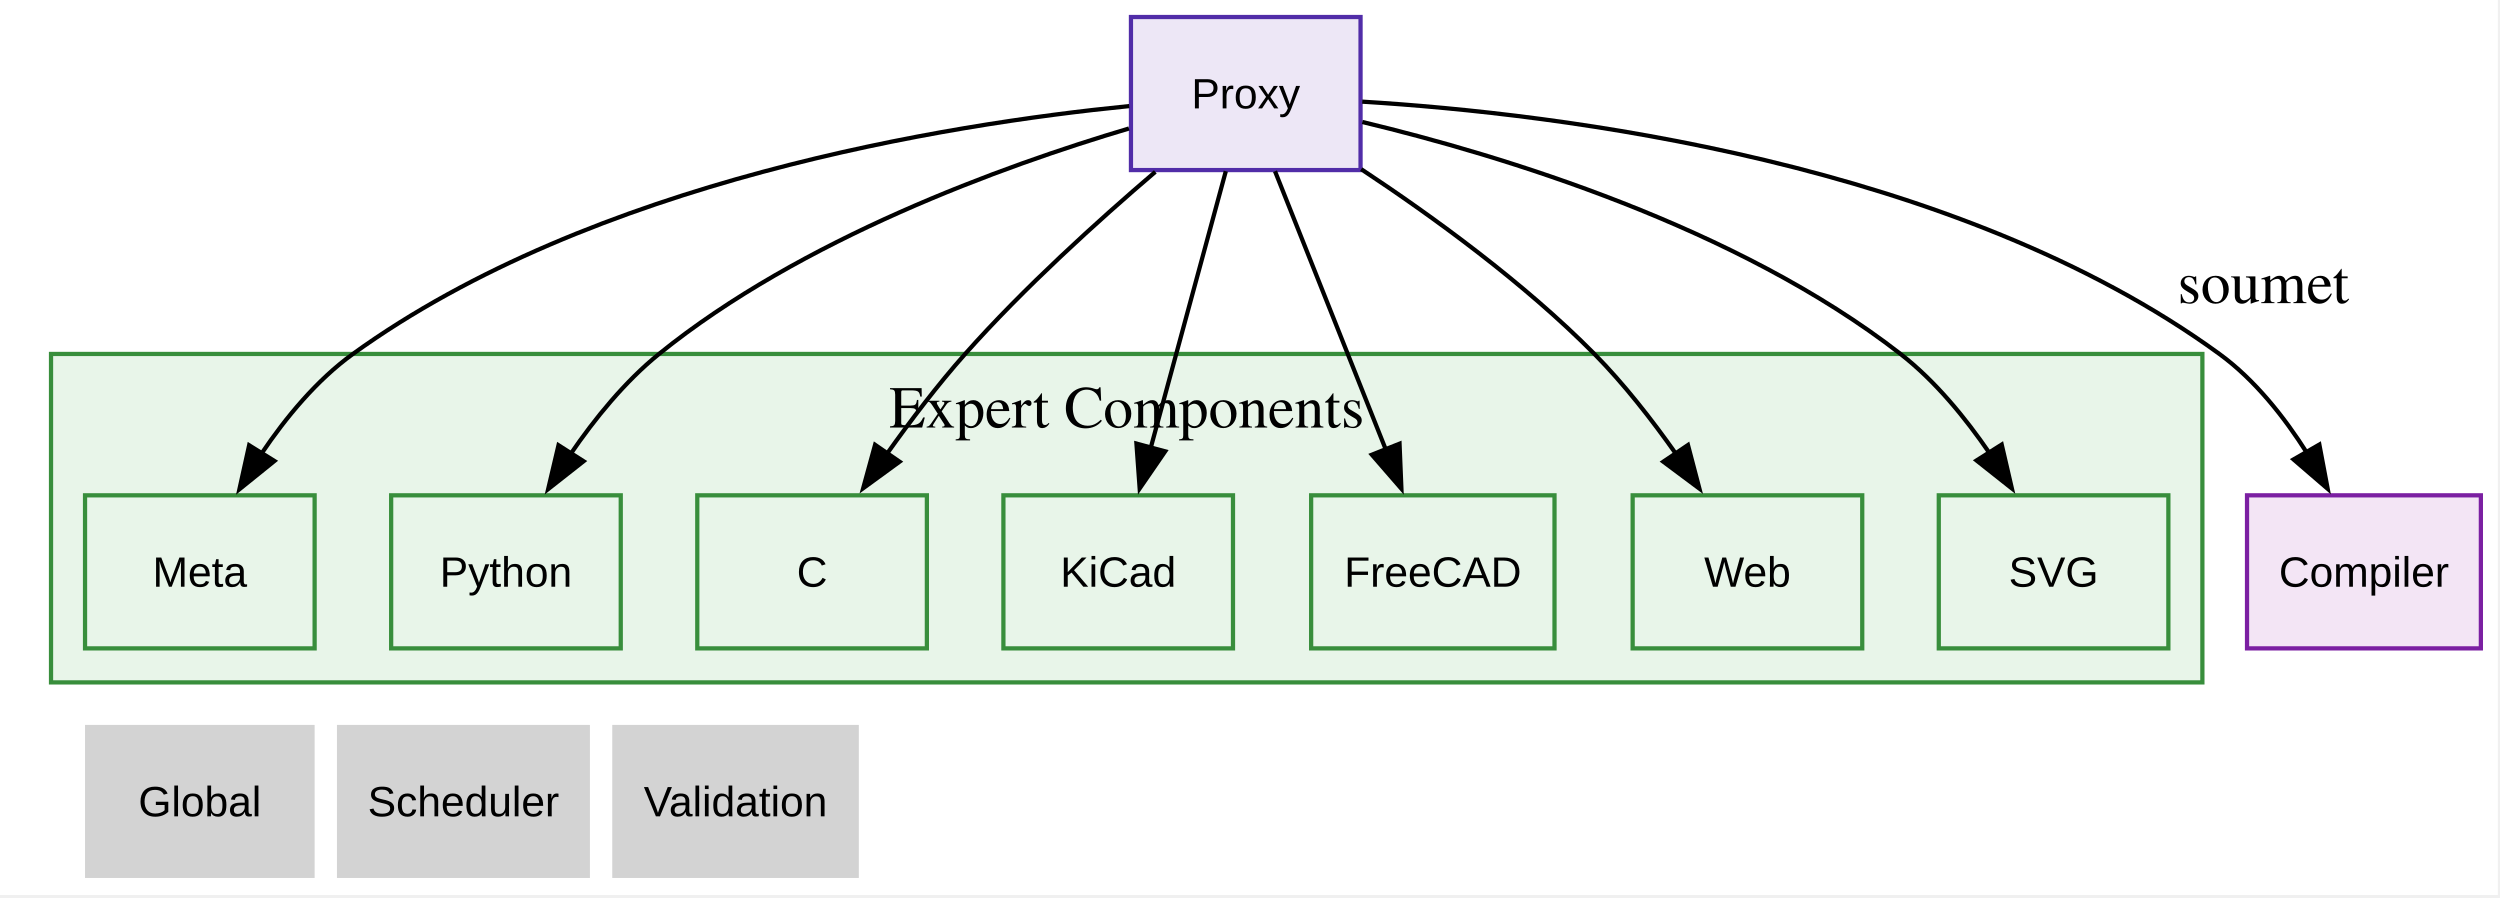
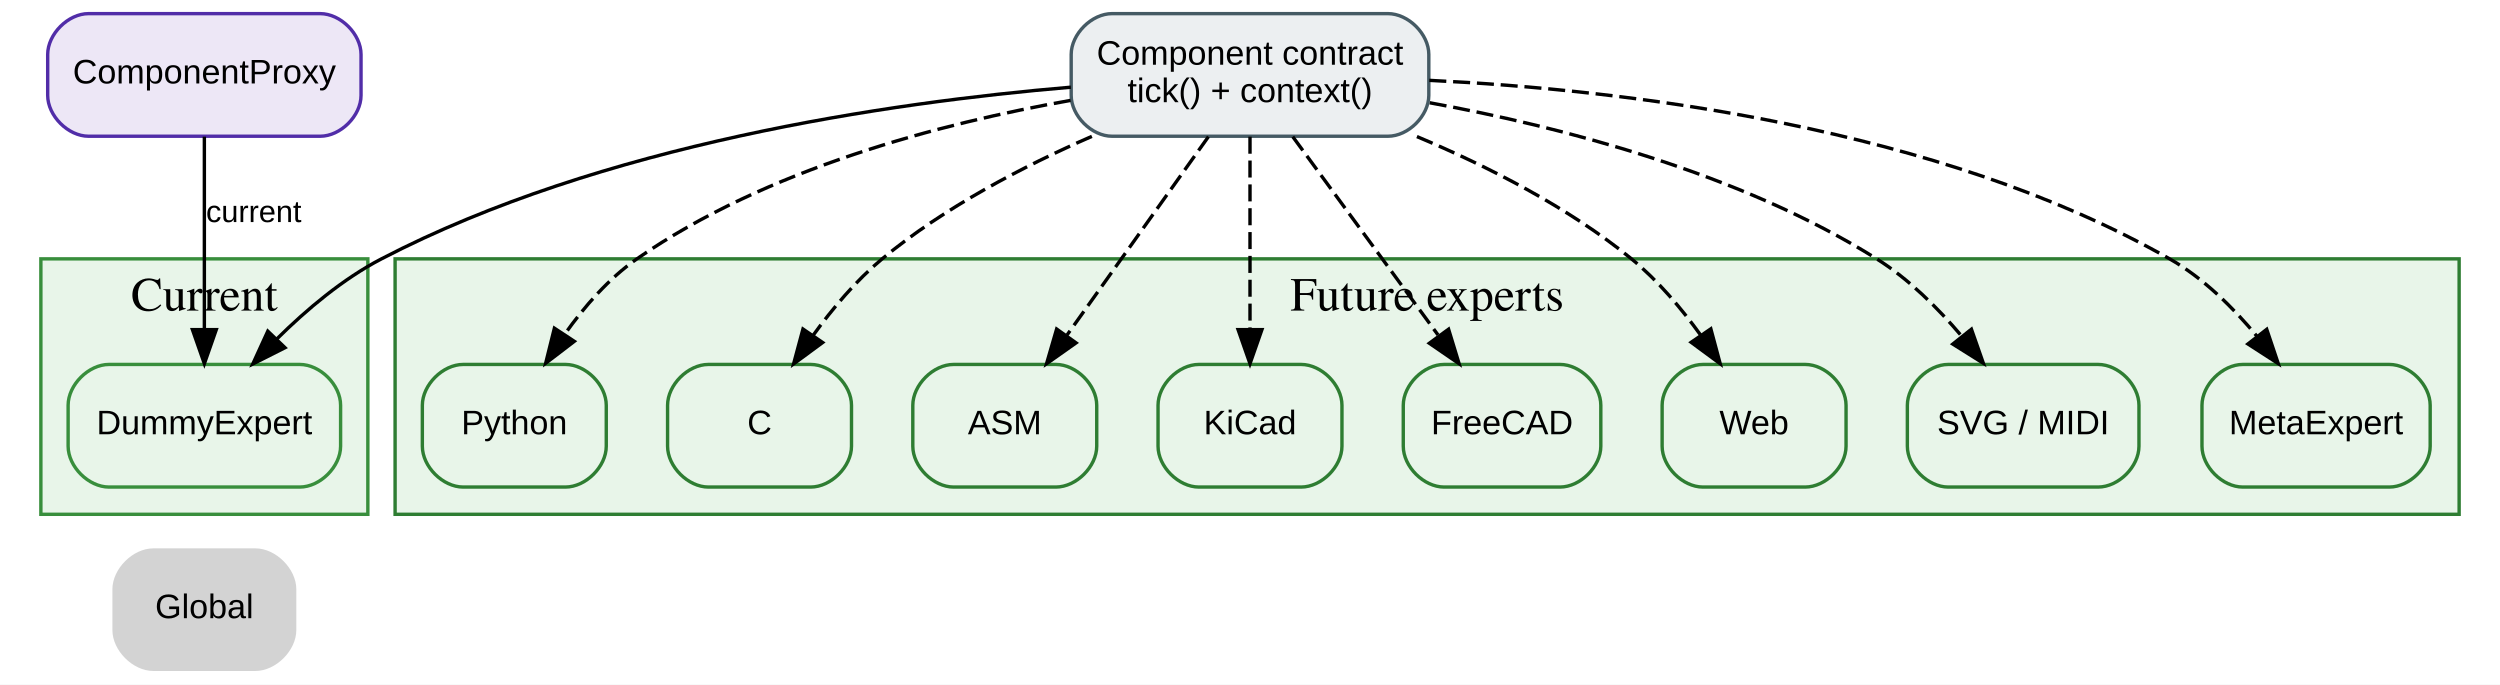
- <svg xmlns="http://www.w3.org/2000/svg" xmlns:xlink="http://www.w3.org/1999/xlink" width="588pt" height="211pt" viewBox="0.00 0.00 588.00 211.00">
-   <g id="graph0" class="graph" transform="scale(1 1) rotate(0) translate(4 206.5)">
-     <polygon fill="white" stroke="none" points="-4,4 -4,-206.5 583.5,-206.5 583.5,4 -4,4" />
+ <svg xmlns="http://www.w3.org/2000/svg" xmlns:xlink="http://www.w3.org/1999/xlink" width="734pt" height="201pt" viewBox="0.00 0.00 734.00 201.00">
+   <g id="graph0" class="graph" transform="scale(1 1) rotate(0) translate(4 197)">
+     <polygon fill="white" stroke="transparent" points="-4,4 -4,-197 730,-197 730,4 -4,4" />
    <g id="clust1" class="cluster">
-       <polygon fill="#e8f5e9" stroke="#388e3c" points="8,-46 8,-123.25 514,-123.25 514,-46 8,-46" />
-       <text xml:space="preserve" text-anchor="middle" x="261" y="-105.95" font-family="Times,serif" font-size="14.00">Expert Components</text>
+       <polygon fill="#e8f5e9" stroke="#388e3c" points="8,-46 8,-121 104,-121 104,-46 8,-46" />
+       <text text-anchor="middle" x="56" y="-105.8" font-family="Times,serif" font-size="14.00">Current</text>
+     </g>
+     <g id="clust2" class="cluster">
+       <polygon fill="#e8f5e9" stroke="#2e7d32" points="112,-46 112,-121 718,-121 718,-46 112,-46" />
+       <text text-anchor="middle" x="415" y="-105.8" font-family="Times,serif" font-size="14.00">Future experts</text>
    </g>
    <g id="node1" class="node">
      <g id="a_node1">
-         <a xlink:href="40_experts.svg" xlink:title="Meta">
-           <polygon fill="#e8f5e9" stroke="#388e3c" points="70,-90 16,-90 16,-54 70,-54 70,-90" />
-           <text xml:space="preserve" text-anchor="middle" x="43" y="-68.5" font-family="Arial" font-size="10.00">Meta</text>
-         </a>
-       </g>
-     </g>
-     <g id="node2" class="node">
-       <g id="a_node2">
-         <a xlink:href="40_experts.svg" xlink:title="Python">
-           <polygon fill="#e8f5e9" stroke="#388e3c" points="142,-90 88,-90 88,-54 142,-54 142,-90" />
-           <text xml:space="preserve" text-anchor="middle" x="115" y="-68.5" font-family="Arial" font-size="10.00">Python</text>
+         <a xlink:href="../scheduler/10_scheduler.svg" xlink:title="ComponentProxy">
+           <path fill="#ede7f6" stroke="#512da8" d="M90,-193C90,-193 22,-193 22,-193 16,-193 10,-187 10,-181 10,-181 10,-169 10,-169 10,-163 16,-157 22,-157 22,-157 90,-157 90,-157 96,-157 102,-163 102,-169 102,-169 102,-181 102,-181 102,-187 96,-193 90,-193" />
+           <text text-anchor="middle" x="56" y="-172.5" font-family="Arial" font-size="10.00">ComponentProxy</text>
        </a>
      </g>
    </g>
    <g id="node3" class="node">
-       <g id="a_node3">
-         <a xlink:href="40_experts.svg" xlink:title="C">
-           <polygon fill="#e8f5e9" stroke="#388e3c" points="214,-90 160,-90 160,-54 214,-54 214,-90" />
-           <text xml:space="preserve" text-anchor="middle" x="187" y="-68.5" font-family="Arial" font-size="10.00">C</text>
-         </a>
-       </g>
+       <path fill="#e8f5e9" stroke="#388e3c" d="M84,-90C84,-90 28,-90 28,-90 22,-90 16,-84 16,-78 16,-78 16,-66 16,-66 16,-60 22,-54 28,-54 28,-54 84,-54 84,-54 90,-54 96,-60 96,-66 96,-66 96,-78 96,-78 96,-84 90,-90 84,-90" />
+       <text text-anchor="middle" x="56" y="-69.5" font-family="Arial" font-size="10.00">DummyExpert</text>
+     </g>
+     <g id="edge10" class="edge">
+       <path fill="none" stroke="black" d="M56,-156.87C56,-141.41 56,-118.42 56,-100.41" />
+       <polygon fill="black" stroke="black" points="59.5,-100.22 56,-90.22 52.5,-100.22 59.5,-100.22" />
+       <text text-anchor="middle" x="70.5" y="-131.8" font-family="Arial" font-size="9.00">current</text>
+     </g>
+     <g id="node2" class="node">
+       <path fill="#eceff1" stroke="#455a64" d="M403.5,-193C403.5,-193 322.5,-193 322.5,-193 316.5,-193 310.5,-187 310.5,-181 310.5,-181 310.5,-169 310.5,-169 310.5,-163 316.5,-157 322.5,-157 322.5,-157 403.5,-157 403.5,-157 409.5,-157 415.5,-163 415.5,-169 415.5,-169 415.5,-181 415.5,-181 415.5,-187 409.5,-193 403.5,-193" />
+       <text text-anchor="middle" x="363" y="-178" font-family="Arial" font-size="10.00">Component contract</text>
+       <text text-anchor="middle" x="363" y="-167" font-family="Arial" font-size="10.00">tick() + context()</text>
+     </g>
+     <g id="edge1" class="edge">
+       <path fill="none" stroke="black" d="M310.4,-171.4C256.8,-166.89 172.59,-154.58 108,-121 96.7,-115.13 86.03,-106.14 77.33,-97.53" />
+       <polygon fill="black" stroke="black" points="79.68,-94.92 70.22,-90.14 74.63,-99.77 79.68,-94.92" />
    </g>
    <g id="node4" class="node">
-       <g id="a_node4">
-         <a xlink:href="40_experts.svg" xlink:title="KiCad">
-           <polygon fill="#e8f5e9" stroke="#388e3c" points="286,-90 232,-90 232,-54 286,-54 286,-90" />
-           <text xml:space="preserve" text-anchor="middle" x="259" y="-68.5" font-family="Arial" font-size="10.00">KiCad</text>
-         </a>
-       </g>
+       <path fill="#e8f5e9" stroke="#2e7d32" d="M162,-90C162,-90 132,-90 132,-90 126,-90 120,-84 120,-78 120,-78 120,-66 120,-66 120,-60 126,-54 132,-54 132,-54 162,-54 162,-54 168,-54 174,-60 174,-66 174,-66 174,-78 174,-78 174,-84 168,-90 162,-90" />
+       <text text-anchor="middle" x="147" y="-69.5" font-family="Arial" font-size="10.00">Python</text>
+     </g>
+     <g id="edge2" class="edge">
+       <path fill="none" stroke="black" stroke-dasharray="5,2" d="M310.31,-167.52C272.23,-160.8 221,-147.38 183,-121 174.71,-115.24 167.53,-106.96 161.82,-98.9" />
+       <polygon fill="black" stroke="black" points="164.62,-96.79 156.21,-90.36 158.77,-100.64 164.62,-96.79" />
    </g>
    <g id="node5" class="node">
-       <g id="a_node5">
-         <a xlink:href="40_experts.svg" xlink:title="FreeCAD">
-           <polygon fill="#e8f5e9" stroke="#388e3c" points="361.62,-90 304.38,-90 304.38,-54 361.62,-54 361.62,-90" />
-           <text xml:space="preserve" text-anchor="middle" x="333" y="-68.5" font-family="Arial" font-size="10.00">FreeCAD</text>
-         </a>
-       </g>
+       <path fill="#e8f5e9" stroke="#2e7d32" d="M234,-90C234,-90 204,-90 204,-90 198,-90 192,-84 192,-78 192,-78 192,-66 192,-66 192,-60 198,-54 204,-54 204,-54 234,-54 234,-54 240,-54 246,-60 246,-66 246,-66 246,-78 246,-78 246,-84 240,-90 234,-90" />
+       <text text-anchor="middle" x="219" y="-69.5" font-family="Arial" font-size="10.00">C</text>
+     </g>
+     <g id="edge3" class="edge">
+       <path fill="none" stroke="black" stroke-dasharray="5,2" d="M316.57,-156.96C296.35,-148.15 273.18,-136.05 255,-121 247.34,-114.66 240.39,-106.37 234.68,-98.47" />
+       <polygon fill="black" stroke="black" points="237.53,-96.44 229,-90.16 231.75,-100.39 237.53,-96.44" />
    </g>
    <g id="node6" class="node">
-       <g id="a_node6">
-         <a xlink:href="40_experts.svg" xlink:title="Web">
-           <polygon fill="#e8f5e9" stroke="#388e3c" points="434,-90 380,-90 380,-54 434,-54 434,-90" />
-           <text xml:space="preserve" text-anchor="middle" x="407" y="-68.5" font-family="Arial" font-size="10.00">Web</text>
-         </a>
-       </g>
+       <path fill="#e8f5e9" stroke="#2e7d32" d="M306,-90C306,-90 276,-90 276,-90 270,-90 264,-84 264,-78 264,-78 264,-66 264,-66 264,-60 270,-54 276,-54 276,-54 306,-54 306,-54 312,-54 318,-60 318,-66 318,-66 318,-78 318,-78 318,-84 312,-90 306,-90" />
+       <text text-anchor="middle" x="291" y="-69.5" font-family="Arial" font-size="10.00">ASM</text>
+     </g>
+     <g id="edge4" class="edge">
+       <path fill="none" stroke="black" stroke-dasharray="5,2" d="M350.79,-156.87C339.41,-140.91 322.29,-116.9 309.29,-98.65" />
+       <polygon fill="black" stroke="black" points="311.93,-96.33 303.27,-90.22 306.23,-100.39 311.93,-96.33" />
    </g>
    <g id="node7" class="node">
-       <g id="a_node7">
-         <a xlink:href="40_experts.svg" xlink:title="SVG">
-           <polygon fill="#e8f5e9" stroke="#388e3c" points="506,-90 452,-90 452,-54 506,-54 506,-90" />
-           <text xml:space="preserve" text-anchor="middle" x="479" y="-68.5" font-family="Arial" font-size="10.00">SVG</text>
-         </a>
-       </g>
+       <path fill="#e8f5e9" stroke="#2e7d32" d="M378,-90C378,-90 348,-90 348,-90 342,-90 336,-84 336,-78 336,-78 336,-66 336,-66 336,-60 342,-54 348,-54 348,-54 378,-54 378,-54 384,-54 390,-60 390,-66 390,-66 390,-78 390,-78 390,-84 384,-90 378,-90" />
+       <text text-anchor="middle" x="363" y="-69.5" font-family="Arial" font-size="10.00">KiCad</text>
+     </g>
+     <g id="edge5" class="edge">
+       <path fill="none" stroke="black" stroke-dasharray="5,2" d="M363,-156.87C363,-141.41 363,-118.42 363,-100.41" />
+       <polygon fill="black" stroke="black" points="366.5,-100.22 363,-90.22 359.5,-100.22 366.5,-100.22" />
    </g>
    <g id="node8" class="node">
-       <g id="a_node8">
-         <a xlink:href="../scheduler/component_proxy/14_component_proxy.svg" xlink:title="Proxy">
-           <polygon fill="#ede7f6" stroke="#512da8" points="316,-202.5 262,-202.5 262,-166.5 316,-166.5 316,-202.5" />
-           <text xml:space="preserve" text-anchor="middle" x="289" y="-181" font-family="Arial" font-size="10.00">Proxy</text>
-         </a>
-       </g>
-     </g>
-     <g id="edge1" class="edge">
-       <path fill="none" stroke="black" d="M261.59,-181.55C218.85,-177.29 135.42,-164.01 79,-123.25 70.5,-117.11 63.24,-108.33 57.51,-99.82" />
-       <polygon fill="black" stroke="black" points="60.55,-98.08 52.31,-91.43 54.6,-101.77 60.55,-98.08" />
-     </g>
-     <g id="edge2" class="edge">
-       <path fill="none" stroke="black" d="M261.53,-176.28C231.88,-167.47 184.43,-150.3 151,-123.25 142.97,-116.75 135.88,-108.03 130.17,-99.67" />
-       <polygon fill="black" stroke="black" points="133.26,-98.02 124.93,-91.47 127.36,-101.78 133.26,-98.02" />
-     </g>
-     <g id="edge3" class="edge">
-       <path fill="none" stroke="black" d="M267.73,-166.08C254.24,-154.57 236.81,-138.79 223,-123.25 216.59,-116.03 210.23,-107.67 204.69,-99.88" />
-       <polygon fill="black" stroke="black" points="207.58,-97.91 199.02,-91.67 201.82,-101.88 207.58,-97.91" />
-     </g>
-     <g id="edge4" class="edge">
-       <path fill="none" stroke="black" d="M284.31,-166.23C279.58,-148.8 272.19,-121.58 266.62,-101.05" />
-       <polygon fill="black" stroke="black" points="270.05,-100.34 264.05,-91.61 263.29,-102.17 270.05,-100.34" />
-     </g>
-     <g id="edge5" class="edge">
-       <path fill="none" stroke="black" d="M295.88,-166.23C302.85,-148.72 313.75,-121.33 321.94,-100.76" />
-       <polygon fill="black" stroke="black" points="325.17,-102.14 325.61,-91.55 318.66,-99.55 325.17,-102.14" />
+       <path fill="#e8f5e9" stroke="#2e7d32" d="M454,-90C454,-90 420,-90 420,-90 414,-90 408,-84 408,-78 408,-78 408,-66 408,-66 408,-60 414,-54 420,-54 420,-54 454,-54 454,-54 460,-54 466,-60 466,-66 466,-66 466,-78 466,-78 466,-84 460,-90 454,-90" />
+       <text text-anchor="middle" x="437" y="-69.5" font-family="Arial" font-size="10.00">FreeCAD</text>
    </g>
    <g id="edge6" class="edge">
-       <path fill="none" stroke="black" d="M316.16,-166.71C333,-155.57 354.49,-139.96 371,-123.25 377.97,-116.19 384.6,-107.68 390.23,-99.69" />
-       <polygon fill="black" stroke="black" points="393.01,-101.83 395.7,-91.58 387.21,-97.91 393.01,-101.83" />
+       <path fill="none" stroke="black" stroke-dasharray="5,2" d="M375.55,-156.87C387.25,-140.91 404.84,-116.9 418.21,-98.65" />
+       <polygon fill="black" stroke="black" points="421.3,-100.35 424.39,-90.22 415.65,-96.22 421.3,-100.35" />
+     </g>
+     <g id="node9" class="node">
+       <path fill="#e8f5e9" stroke="#2e7d32" d="M526,-90C526,-90 496,-90 496,-90 490,-90 484,-84 484,-78 484,-78 484,-66 484,-66 484,-60 490,-54 496,-54 496,-54 526,-54 526,-54 532,-54 538,-60 538,-66 538,-66 538,-78 538,-78 538,-84 532,-90 526,-90" />
+       <text text-anchor="middle" x="511" y="-69.5" font-family="Arial" font-size="10.00">Web</text>
    </g>
    <g id="edge7" class="edge">
-       <path fill="none" stroke="black" d="M316.42,-177.81C349.2,-169.95 404.47,-153.21 443,-123.25 451.16,-116.9 458.27,-108.22 463.98,-99.86" />
-       <polygon fill="black" stroke="black" points="466.8,-101.94 469.19,-91.62 460.88,-98.2 466.8,-101.94" />
+       <path fill="none" stroke="black" stroke-dasharray="5,2" d="M412.01,-156.9C432.78,-148.18 456.42,-136.17 475,-121 482.7,-114.71 489.67,-106.44 495.37,-98.53" />
+       <polygon fill="black" stroke="black" points="498.3,-100.45 501.05,-90.21 492.52,-96.5 498.3,-100.45" />
    </g>
-     <g id="node9" class="node">
-       <g id="a_node9">
-         <a xlink:href="../validation/50_validation.svg" xlink:title="Compiler">
-           <polygon fill="#f3e5f5" stroke="#7b1fa2" points="579.5,-90 524.5,-90 524.5,-54 579.5,-54 579.5,-90" />
-           <text xml:space="preserve" text-anchor="middle" x="552" y="-68.5" font-family="Arial" font-size="10.00">Compiler</text>
-         </a>
-       </g>
+     <g id="node10" class="node">
+       <path fill="#e8f5e9" stroke="#2e7d32" d="M612,-90C612,-90 568,-90 568,-90 562,-90 556,-84 556,-78 556,-78 556,-66 556,-66 556,-60 562,-54 568,-54 568,-54 612,-54 612,-54 618,-54 624,-60 624,-66 624,-66 624,-78 624,-78 624,-84 618,-90 612,-90" />
+       <text text-anchor="middle" x="590" y="-69.5" font-family="Arial" font-size="10.00">SVG / MIDI</text>
    </g>
    <g id="edge8" class="edge">
-       <path fill="none" stroke="black" d="M316.39,-182.59C362.3,-179.79 455.85,-168.49 518,-123.25 526.32,-117.19 533.25,-108.43 538.63,-99.92" />
-       <polygon fill="black" stroke="black" points="541.51,-101.94 543.47,-91.53 535.44,-98.44 541.51,-101.94" />
-       <text xml:space="preserve" text-anchor="middle" x="528.34" y="-135.2" font-family="Times,serif" font-size="14.00">soumet</text>
-     </g>
-     <g id="node10" class="node">
-       <g id="a_node10">
-         <a xlink:href="../00_global.svg" xlink:title="Global">
-           <polygon fill="lightgrey" stroke="none" points="70,-36 16,-36 16,0 70,0 70,-36" />
-           <text xml:space="preserve" text-anchor="middle" x="43" y="-14.5" font-family="Arial" font-size="10.00">Global</text>
-         </a>
-       </g>
+       <path fill="none" stroke="black" stroke-dasharray="5,2" d="M415.77,-166.83C454.41,-159.75 506.87,-146.18 547,-121 556.38,-115.11 564.94,-106.6 571.9,-98.37" />
+       <polygon fill="black" stroke="black" points="574.81,-100.35 578.31,-90.35 569.34,-95.98 574.81,-100.35" />
    </g>
    <g id="node11" class="node">
-       <g id="a_node11">
-         <a xlink:href="../scheduler/10_scheduler.svg" xlink:title="Scheduler">
-           <polygon fill="lightgrey" stroke="none" points="134.75,-36 75.25,-36 75.25,0 134.75,0 134.75,-36" />
-           <text xml:space="preserve" text-anchor="middle" x="105" y="-14.5" font-family="Arial" font-size="10.00">Scheduler</text>
-         </a>
-       </g>
+       <path fill="#e8f5e9" stroke="#2e7d32" d="M697.5,-90C697.5,-90 654.5,-90 654.5,-90 648.5,-90 642.5,-84 642.5,-78 642.5,-78 642.5,-66 642.5,-66 642.5,-60 648.5,-54 654.5,-54 654.5,-54 697.5,-54 697.5,-54 703.5,-54 709.5,-60 709.5,-66 709.5,-66 709.5,-78 709.5,-78 709.5,-84 703.5,-90 697.5,-90" />
+       <text text-anchor="middle" x="676" y="-69.5" font-family="Arial" font-size="10.00">MetaExpert</text>
+     </g>
+     <g id="edge9" class="edge">
+       <path fill="none" stroke="black" stroke-dasharray="5,2" d="M415.64,-173.41C472.69,-170.65 564.69,-159.84 633,-121 642.88,-115.38 651.68,-106.67 658.71,-98.2" />
+       <polygon fill="black" stroke="black" points="661.51,-100.31 664.89,-90.26 655.99,-96.01 661.51,-100.31" />
    </g>
    <g id="node12" class="node">
      <g id="a_node12">
-         <a xlink:href="../validation/50_validation.svg" xlink:title="Validation">
-           <polygon fill="lightgrey" stroke="none" points="198,-36 140,-36 140,0 198,0 198,-36" />
-           <text xml:space="preserve" text-anchor="middle" x="169" y="-14.5" font-family="Arial" font-size="10.00">Validation</text>
+         <a xlink:href="../00_global.svg" xlink:title="Global">
+           <path fill="lightgrey" stroke="transparent" d="M71,-36C71,-36 41,-36 41,-36 35,-36 29,-30 29,-24 29,-24 29,-12 29,-12 29,-6 35,0 41,0 41,0 71,0 71,0 77,0 83,-6 83,-12 83,-12 83,-24 83,-24 83,-30 77,-36 71,-36" />
+           <text text-anchor="middle" x="56" y="-15.5" font-family="Arial" font-size="10.00">Global</text>
        </a>
      </g>
    </g>
  </g>
</svg>
